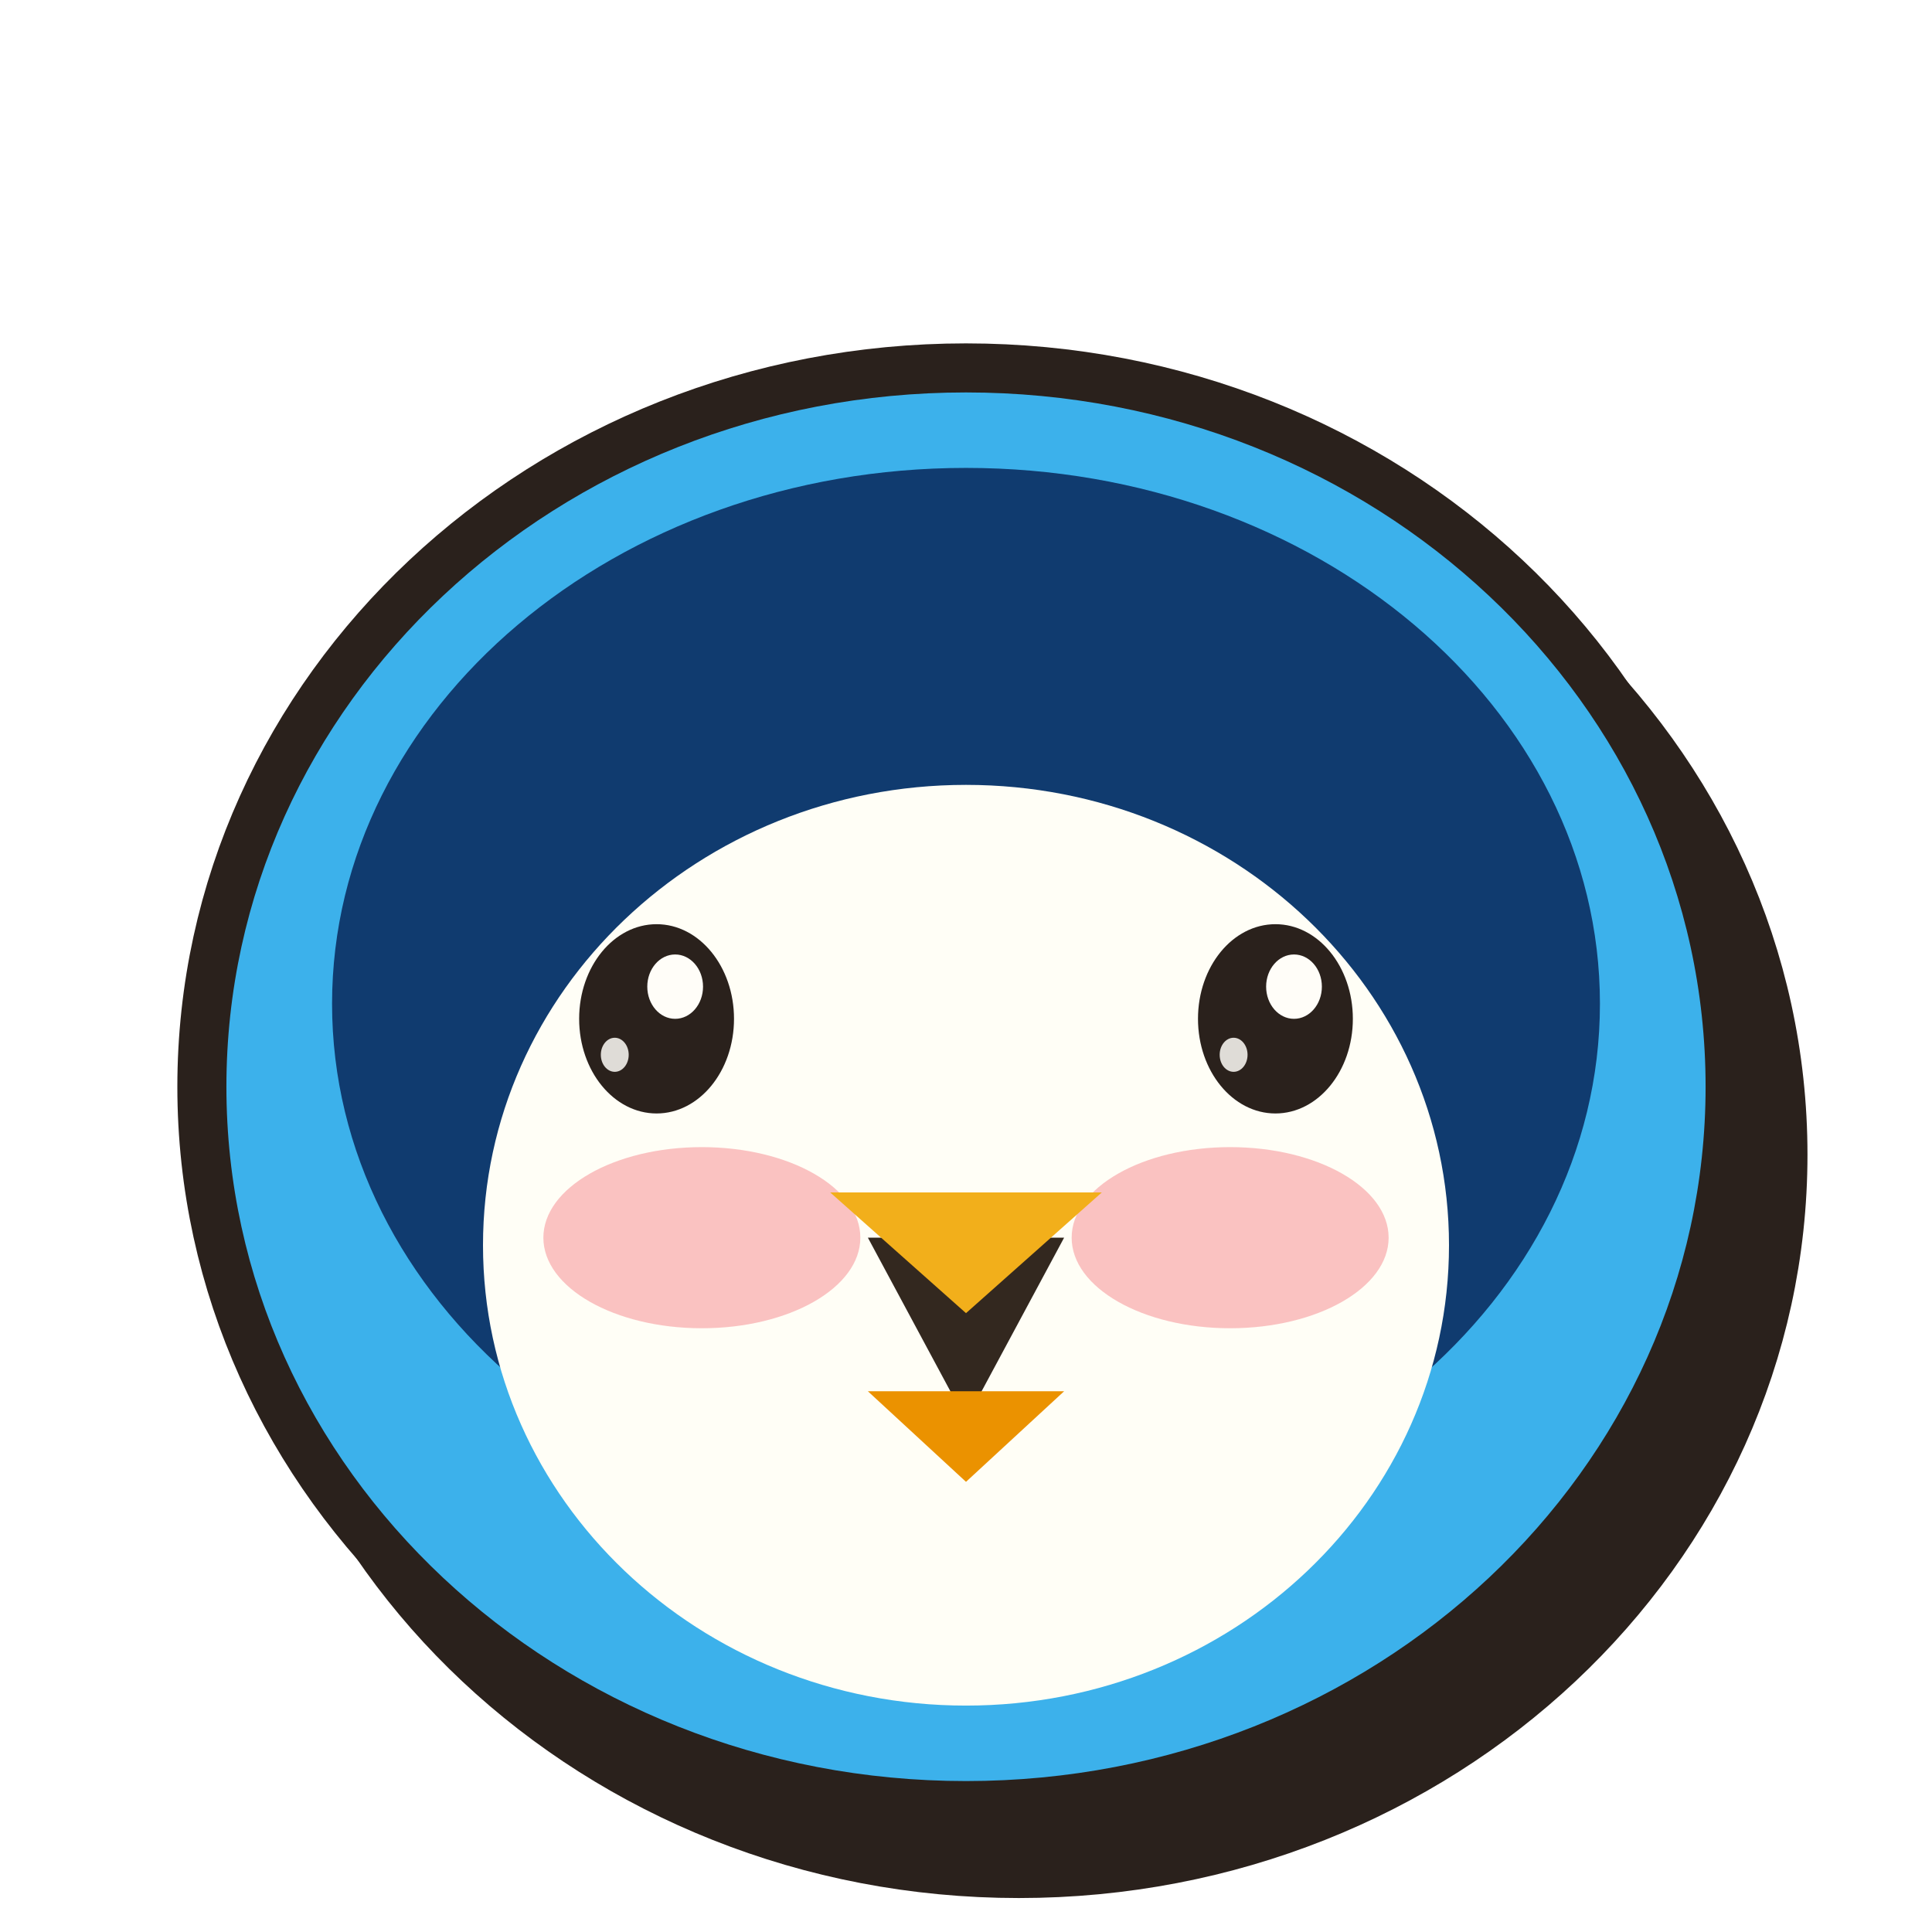
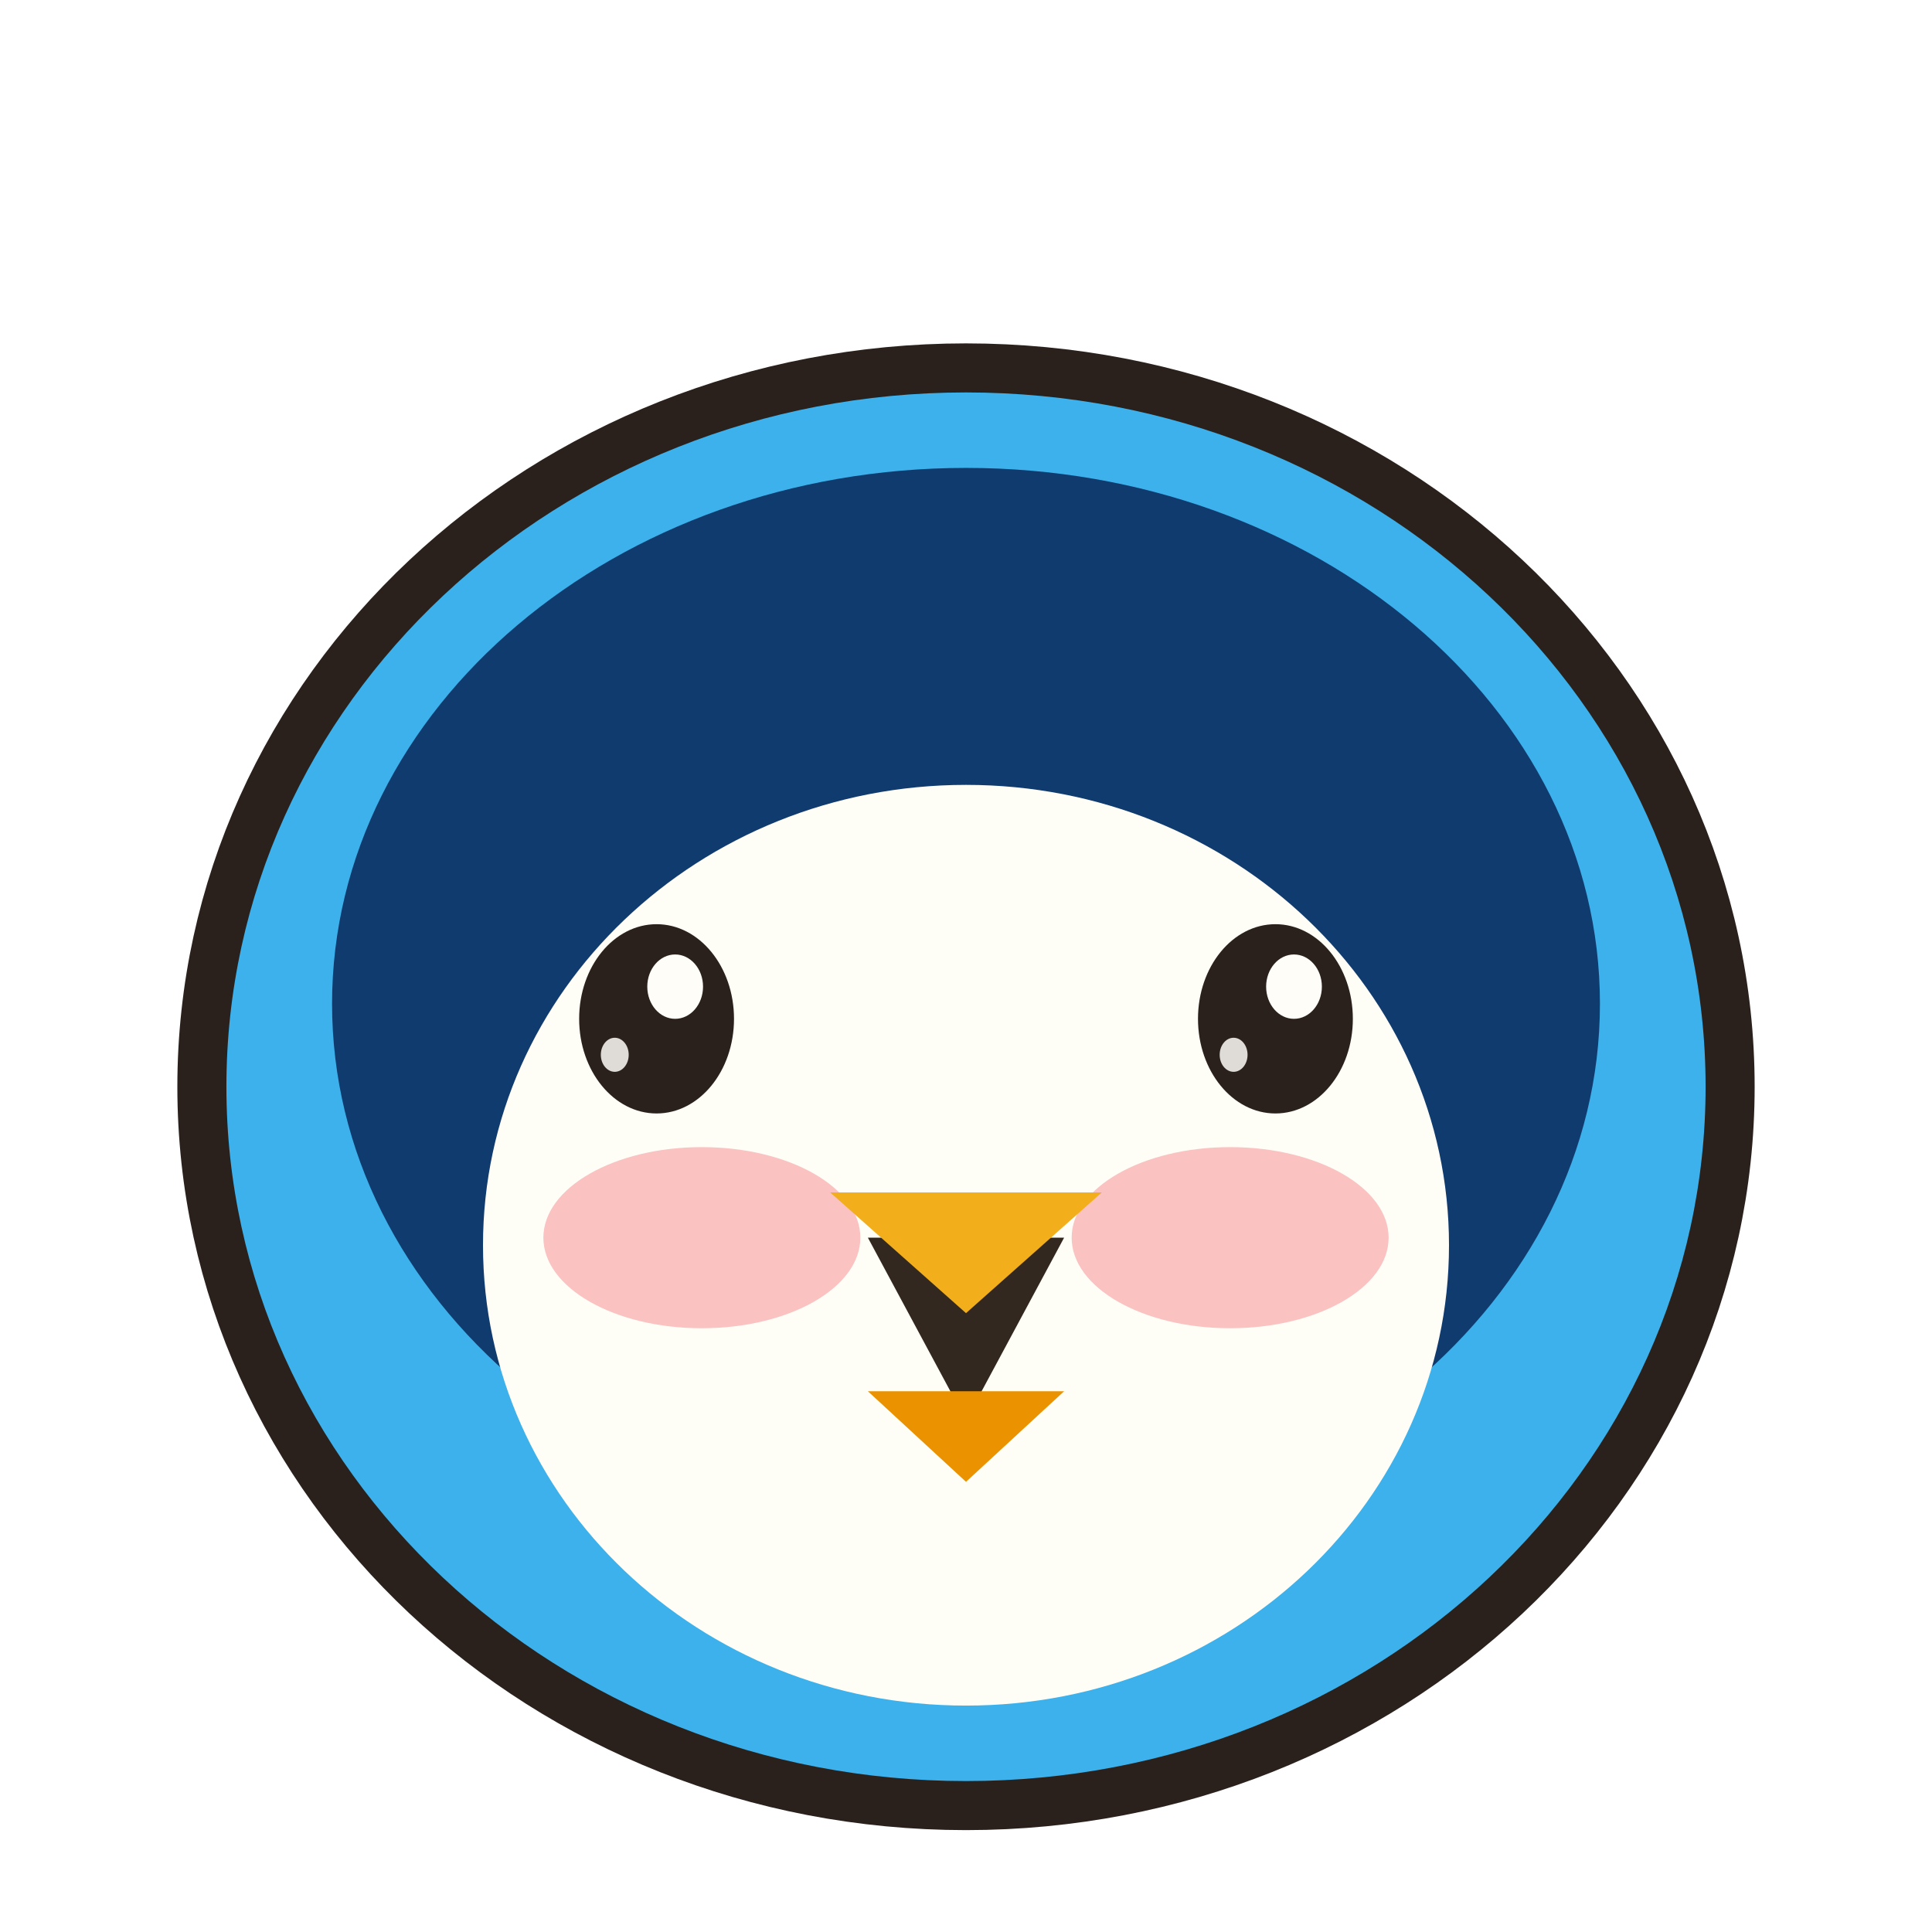
<svg xmlns="http://www.w3.org/2000/svg" viewBox="0 0 256 256" width="256" height="256" role="img" aria-hidden="true">
-   <ellipse cx="135" cy="153" rx="98" ry="92" fill="#2a211c" stroke="#2a211c" stroke-width="13" stroke-linejoin="round" />
  <ellipse cx="128" cy="144" rx="98" ry="92" fill="#2a211c" stroke="#2a211c" stroke-width="13" stroke-linejoin="round" />
  <ellipse cx="128" cy="144" rx="98" ry="92" fill="#3cb1eb" />
  <ellipse cx="128" cy="133" rx="84" ry="71" fill="#103b6f" />
  <ellipse cx="128" cy="165" rx="64" ry="61" fill="#fffef6" />
  <ellipse cx="93" cy="164" rx="21" ry="12" fill="#f47b81" fill-opacity="0.450" />
  <ellipse cx="163" cy="164" rx="21" ry="12" fill="#f47b81" fill-opacity="0.450" />
  <ellipse cx="87" cy="135" rx="10.26" ry="12.54" fill="#2a211c" />
  <ellipse cx="169" cy="135" rx="10.26" ry="12.54" fill="#2a211c" />
  <ellipse cx="89.462" cy="130.736" rx="3.694" ry="4.264" fill="#fffdf8" />
  <ellipse cx="81.46" cy="139.765" rx="1.847" ry="2.257" fill="#fffdf8" fill-opacity="0.850" />
  <ellipse cx="171.462" cy="130.736" rx="3.694" ry="4.264" fill="#fffdf8" />
  <ellipse cx="163.46" cy="139.765" rx="1.847" ry="2.257" fill="#fffdf8" fill-opacity="0.850" />
  <polygon points="115,164 141,164 128,188.2" fill="#33281f" />
  <polygon points="110,158 146,158 128,174" fill="#f2af1b" />
  <polygon points="115,184.35 141,184.35 128,196.35" fill="#eb9200" />
</svg>
